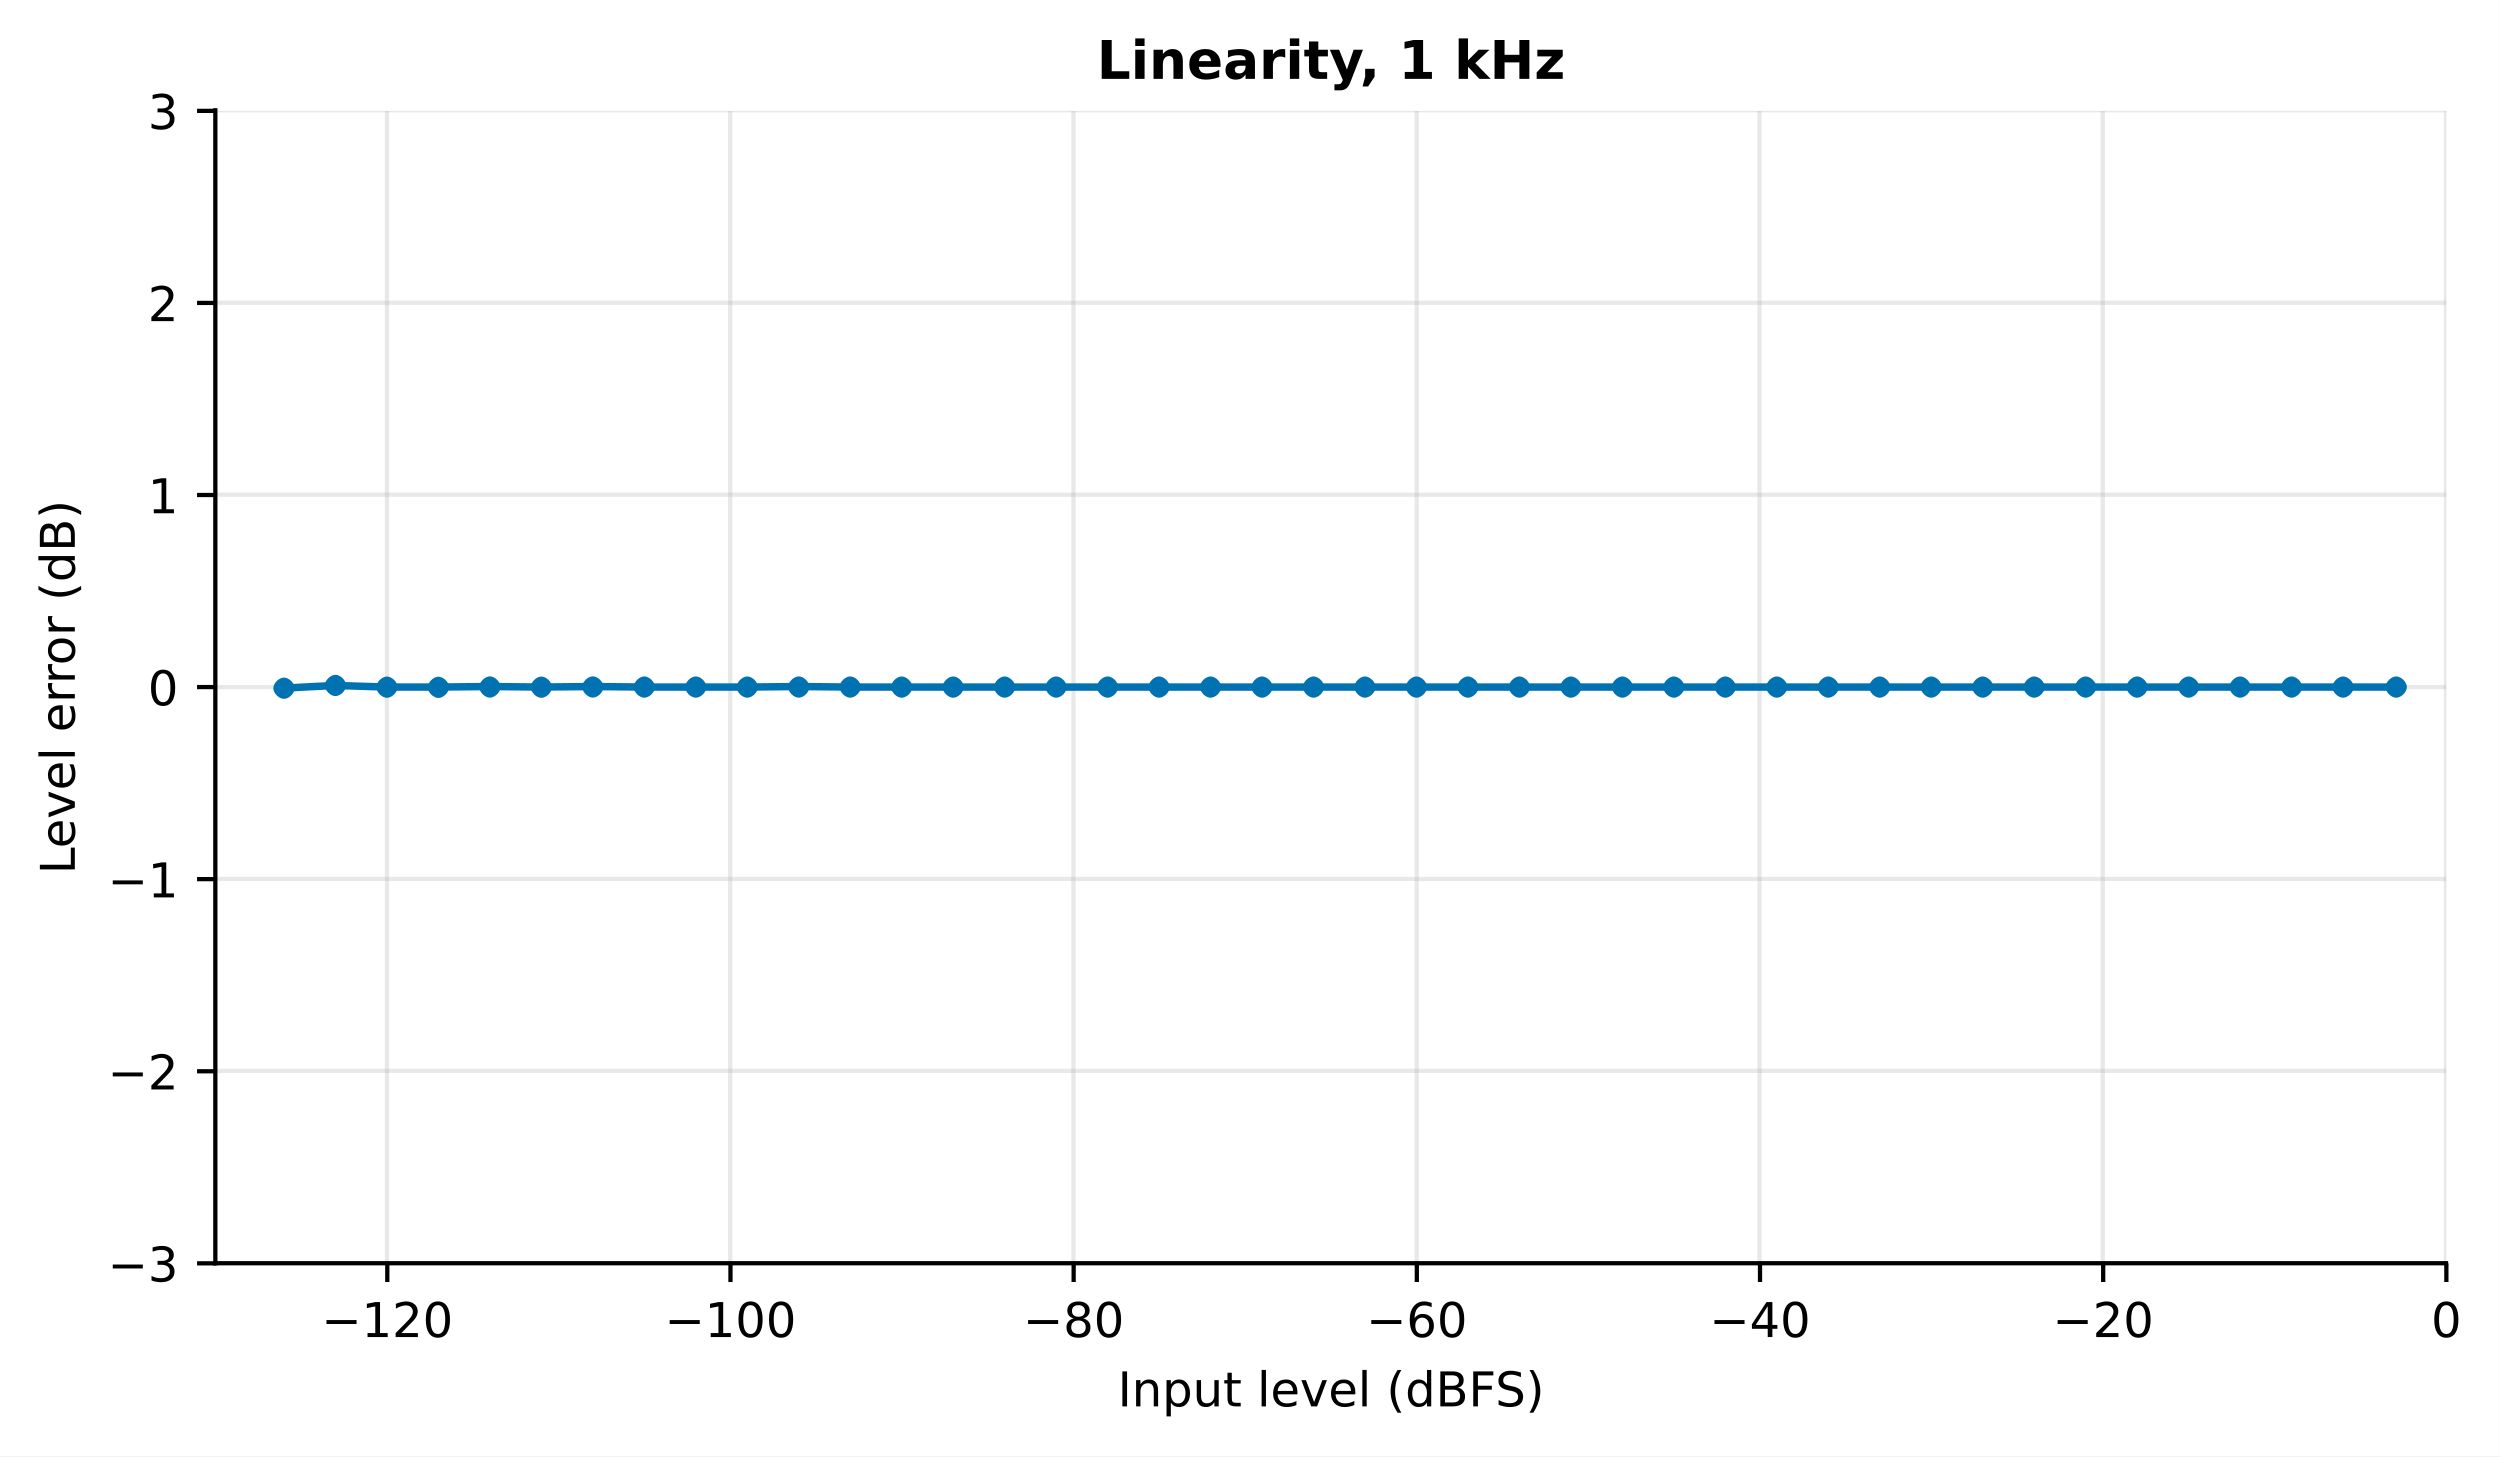
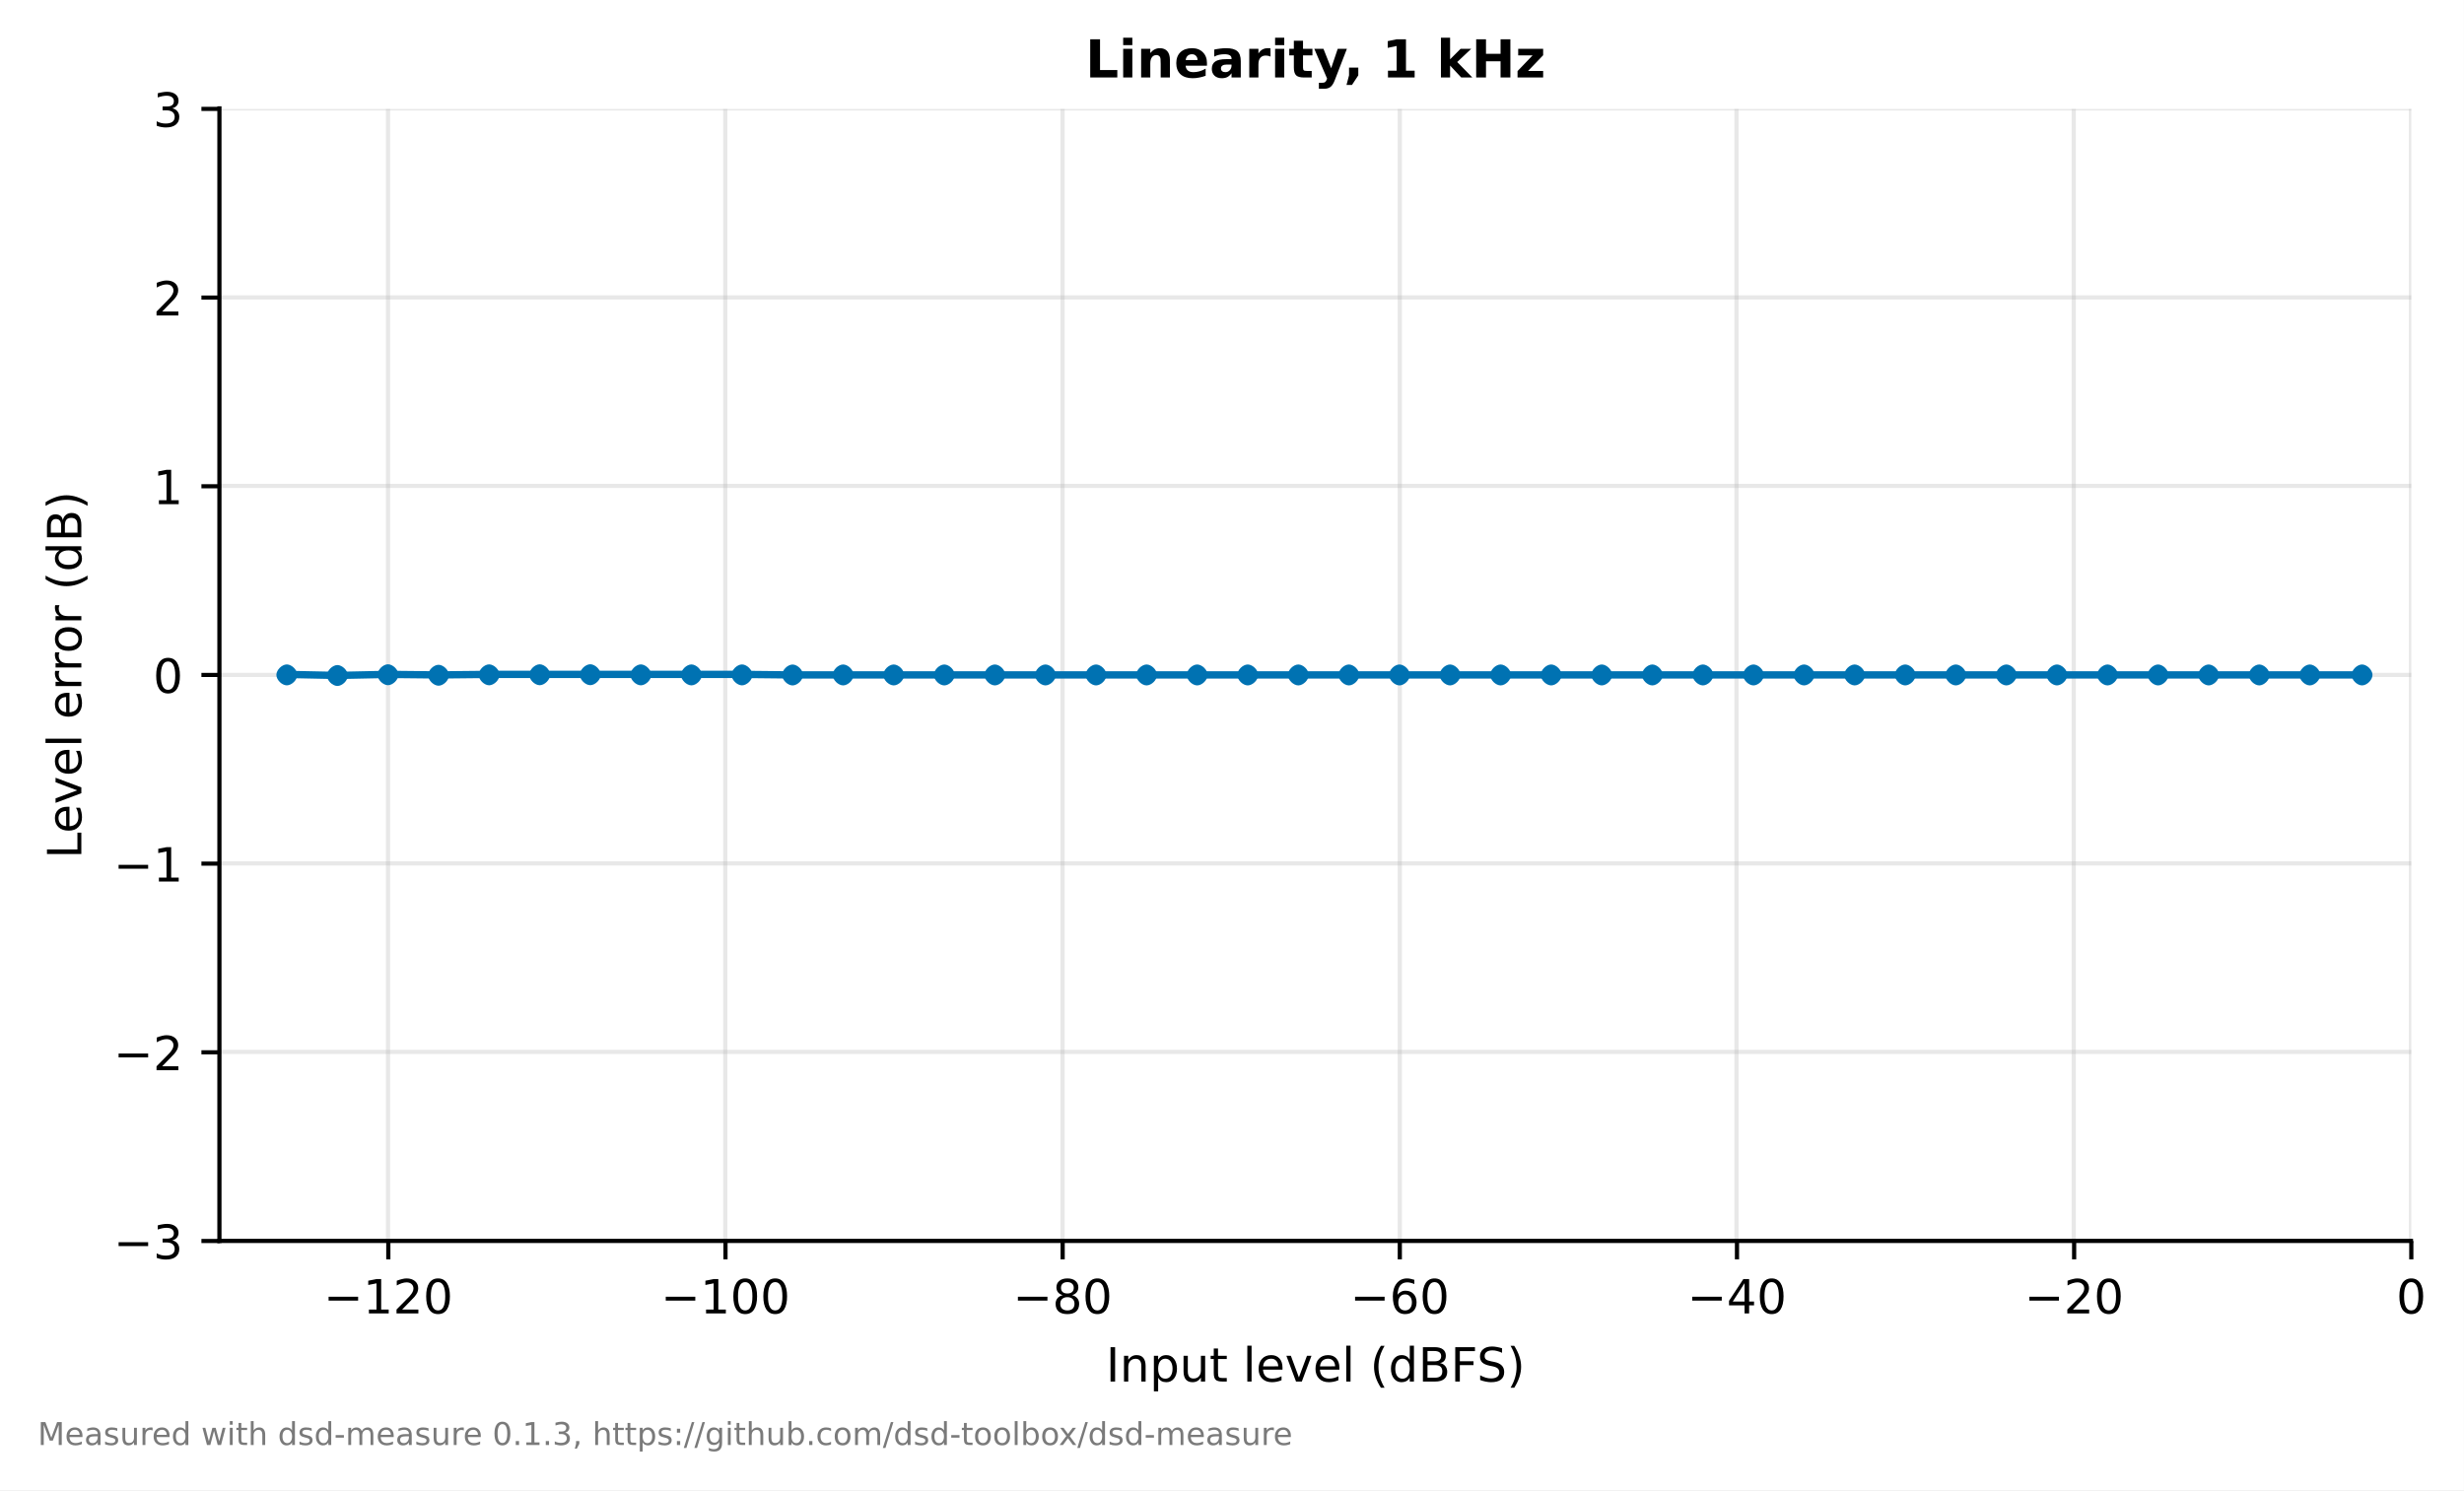
- <svg xmlns="http://www.w3.org/2000/svg" xmlns:xlink="http://www.w3.org/1999/xlink" width="469.032pt" height="273.215pt" viewBox="0 0 469.032 273.215" version="1.1">
+ <svg xmlns="http://www.w3.org/2000/svg" xmlns:xlink="http://www.w3.org/1999/xlink" width="470.525pt" height="284.617pt" viewBox="0 0 470.525 284.617" version="1.1">
  <defs>
    <style type="text/css">*{stroke-linejoin: round; stroke-linecap: butt}</style>
  </defs>
  <g id="figure_1">
    <g id="patch_1">
-       <path d="M 0 273.2  L 469.0 273.2  L 469.0 0  L 0 0  z " style="fill: #ffffff" />
+       <path d="M 0 284.6  L 470.5 284.6  L 470.5 0  L 0 0  z " style="fill: #ffffff" />
    </g>
    <g id="axes_1">
      <g id="patch_2">
-         <path d="M 40.4 237.0  L 458.9 237.0  L 458.9 20.7  L 40.4 20.7  z " style="fill: #ffffff" />
+         <path d="M 41.9 237.0  L 460.4 237.0  L 460.4 20.7  L 41.9 20.7  z " style="fill: #ffffff" />
      </g>
      <g id="matplotlib.axis_1">
        <g id="xtick_1">
          <g id="line2d_1">
-             <path d="M 72.6 237.0  L 72.6 20.7  " clip-path="url(#pd744ddaa86)" style="fill: none; stroke: #b0b0b0; stroke-opacity: 0.3; stroke-width: 0.8; stroke-linecap: square" />
+             <path d="M 74.1 237.0  L 74.1 20.7  " clip-path="url(#p55fefe2a74)" style="fill: none; stroke: #b0b0b0; stroke-opacity: 0.3; stroke-width: 0.8; stroke-linecap: square" />
          </g>
          <g id="line2d_2">
            <defs>
              <path id="m8cd0ebf494" d="M 0 0  L 0 3.5  " style="stroke: #000000; stroke-width: 0.8" />
            </defs>
            <g>
-               <use xlink:href="#m8cd0ebf494" x="72.661" y="237.014" style="stroke: #000000; stroke-width: 0.8" />
+               <use xlink:href="#m8cd0ebf494" x="74.154" y="237.014" style="stroke: #000000; stroke-width: 0.8" />
            </g>
          </g>
          <g id="text_1">
-             <text style="font-size: 9px; font-family: 'DejaVu Sans', 'Bitstream Vera Sans', 'Computer Modern Sans Serif', 'Lucida Grande', 'Verdana', 'Geneva', 'Lucid', 'Arial', 'Helvetica', 'Avant Garde', sans-serif; text-anchor: middle" x="72.661" y="250.852" transform="rotate(-0 72.66098 250.8523)">−120</text>
+             <text style="font-size: 9px; font-family: 'DejaVu Sans', 'Bitstream Vera Sans', 'Computer Modern Sans Serif', 'Lucida Grande', 'Verdana', 'Geneva', 'Lucid', 'Arial', 'Helvetica', 'Avant Garde', sans-serif; text-anchor: middle" x="74.154" y="250.852" transform="rotate(-0 74.15442 250.8523)">−120</text>
          </g>
        </g>
        <g id="xtick_2">
          <g id="line2d_3">
-             <path d="M 137.0 237.0  L 137.0 20.7  " clip-path="url(#pd744ddaa86)" style="fill: none; stroke: #b0b0b0; stroke-opacity: 0.3; stroke-width: 0.8; stroke-linecap: square" />
+             <path d="M 138.5 237.0  L 138.5 20.7  " clip-path="url(#p55fefe2a74)" style="fill: none; stroke: #b0b0b0; stroke-opacity: 0.3; stroke-width: 0.8; stroke-linecap: square" />
          </g>
          <g id="line2d_4">
            <g>
-               <use xlink:href="#m8cd0ebf494" x="137.046" y="237.014" style="stroke: #000000; stroke-width: 0.8" />
+               <use xlink:href="#m8cd0ebf494" x="138.539" y="237.014" style="stroke: #000000; stroke-width: 0.8" />
            </g>
          </g>
          <g id="text_2">
-             <text style="font-size: 9px; font-family: 'DejaVu Sans', 'Bitstream Vera Sans', 'Computer Modern Sans Serif', 'Lucida Grande', 'Verdana', 'Geneva', 'Lucid', 'Arial', 'Helvetica', 'Avant Garde', sans-serif; text-anchor: middle" x="137.046" y="250.852" transform="rotate(-0 137.0456 250.8523)">−100</text>
+             <text style="font-size: 9px; font-family: 'DejaVu Sans', 'Bitstream Vera Sans', 'Computer Modern Sans Serif', 'Lucida Grande', 'Verdana', 'Geneva', 'Lucid', 'Arial', 'Helvetica', 'Avant Garde', sans-serif; text-anchor: middle" x="138.539" y="250.852" transform="rotate(-0 138.539 250.8523)">−100</text>
          </g>
        </g>
        <g id="xtick_3">
          <g id="line2d_5">
-             <path d="M 201.4 237.0  L 201.4 20.7  " clip-path="url(#pd744ddaa86)" style="fill: none; stroke: #b0b0b0; stroke-opacity: 0.3; stroke-width: 0.8; stroke-linecap: square" />
+             <path d="M 202.9 237.0  L 202.9 20.7  " clip-path="url(#p55fefe2a74)" style="fill: none; stroke: #b0b0b0; stroke-opacity: 0.3; stroke-width: 0.8; stroke-linecap: square" />
          </g>
          <g id="line2d_6">
            <g>
-               <use xlink:href="#m8cd0ebf494" x="201.43" y="237.014" style="stroke: #000000; stroke-width: 0.8" />
+               <use xlink:href="#m8cd0ebf494" x="202.924" y="237.014" style="stroke: #000000; stroke-width: 0.8" />
            </g>
          </g>
          <g id="text_3">
-             <text style="font-size: 9px; font-family: 'DejaVu Sans', 'Bitstream Vera Sans', 'Computer Modern Sans Serif', 'Lucida Grande', 'Verdana', 'Geneva', 'Lucid', 'Arial', 'Helvetica', 'Avant Garde', sans-serif; text-anchor: middle" x="201.43" y="250.852" transform="rotate(-0 201.4302 250.8523)">−80</text>
+             <text style="font-size: 9px; font-family: 'DejaVu Sans', 'Bitstream Vera Sans', 'Computer Modern Sans Serif', 'Lucida Grande', 'Verdana', 'Geneva', 'Lucid', 'Arial', 'Helvetica', 'Avant Garde', sans-serif; text-anchor: middle" x="202.924" y="250.852" transform="rotate(-0 202.9236 250.8523)">−80</text>
          </g>
        </g>
        <g id="xtick_4">
          <g id="line2d_7">
-             <path d="M 265.8 237.0  L 265.8 20.7  " clip-path="url(#pd744ddaa86)" style="fill: none; stroke: #b0b0b0; stroke-opacity: 0.3; stroke-width: 0.8; stroke-linecap: square" />
+             <path d="M 267.3 237.0  L 267.3 20.7  " clip-path="url(#p55fefe2a74)" style="fill: none; stroke: #b0b0b0; stroke-opacity: 0.3; stroke-width: 0.8; stroke-linecap: square" />
          </g>
          <g id="line2d_8">
            <g>
-               <use xlink:href="#m8cd0ebf494" x="265.815" y="237.014" style="stroke: #000000; stroke-width: 0.8" />
+               <use xlink:href="#m8cd0ebf494" x="267.308" y="237.014" style="stroke: #000000; stroke-width: 0.8" />
            </g>
          </g>
          <g id="text_4">
-             <text style="font-size: 9px; font-family: 'DejaVu Sans', 'Bitstream Vera Sans', 'Computer Modern Sans Serif', 'Lucida Grande', 'Verdana', 'Geneva', 'Lucid', 'Arial', 'Helvetica', 'Avant Garde', sans-serif; text-anchor: middle" x="265.815" y="250.852" transform="rotate(-0 265.8148 250.8523)">−60</text>
+             <text style="font-size: 9px; font-family: 'DejaVu Sans', 'Bitstream Vera Sans', 'Computer Modern Sans Serif', 'Lucida Grande', 'Verdana', 'Geneva', 'Lucid', 'Arial', 'Helvetica', 'Avant Garde', sans-serif; text-anchor: middle" x="267.308" y="250.852" transform="rotate(-0 267.3083 250.8523)">−60</text>
          </g>
        </g>
        <g id="xtick_5">
          <g id="line2d_9">
-             <path d="M 330.1 237.0  L 330.1 20.7  " clip-path="url(#pd744ddaa86)" style="fill: none; stroke: #b0b0b0; stroke-opacity: 0.3; stroke-width: 0.8; stroke-linecap: square" />
+             <path d="M 331.6 237.0  L 331.6 20.7  " clip-path="url(#p55fefe2a74)" style="fill: none; stroke: #b0b0b0; stroke-opacity: 0.3; stroke-width: 0.8; stroke-linecap: square" />
          </g>
          <g id="line2d_10">
            <g>
-               <use xlink:href="#m8cd0ebf494" x="330.199" y="237.014" style="stroke: #000000; stroke-width: 0.8" />
+               <use xlink:href="#m8cd0ebf494" x="331.693" y="237.014" style="stroke: #000000; stroke-width: 0.8" />
            </g>
          </g>
          <g id="text_5">
-             <text style="font-size: 9px; font-family: 'DejaVu Sans', 'Bitstream Vera Sans', 'Computer Modern Sans Serif', 'Lucida Grande', 'Verdana', 'Geneva', 'Lucid', 'Arial', 'Helvetica', 'Avant Garde', sans-serif; text-anchor: middle" x="330.199" y="250.852" transform="rotate(-0 330.1994 250.8523)">−40</text>
+             <text style="font-size: 9px; font-family: 'DejaVu Sans', 'Bitstream Vera Sans', 'Computer Modern Sans Serif', 'Lucida Grande', 'Verdana', 'Geneva', 'Lucid', 'Arial', 'Helvetica', 'Avant Garde', sans-serif; text-anchor: middle" x="331.693" y="250.852" transform="rotate(-0 331.6929 250.8523)">−40</text>
          </g>
        </g>
        <g id="xtick_6">
          <g id="line2d_11">
-             <path d="M 394.5 237.0  L 394.5 20.7  " clip-path="url(#pd744ddaa86)" style="fill: none; stroke: #b0b0b0; stroke-opacity: 0.3; stroke-width: 0.8; stroke-linecap: square" />
+             <path d="M 396.0 237.0  L 396.0 20.7  " clip-path="url(#p55fefe2a74)" style="fill: none; stroke: #b0b0b0; stroke-opacity: 0.3; stroke-width: 0.8; stroke-linecap: square" />
          </g>
          <g id="line2d_12">
            <g>
-               <use xlink:href="#m8cd0ebf494" x="394.584" y="237.014" style="stroke: #000000; stroke-width: 0.8" />
+               <use xlink:href="#m8cd0ebf494" x="396.077" y="237.014" style="stroke: #000000; stroke-width: 0.8" />
            </g>
          </g>
          <g id="text_6">
-             <text style="font-size: 9px; font-family: 'DejaVu Sans', 'Bitstream Vera Sans', 'Computer Modern Sans Serif', 'Lucida Grande', 'Verdana', 'Geneva', 'Lucid', 'Arial', 'Helvetica', 'Avant Garde', sans-serif; text-anchor: middle" x="394.584" y="250.852" transform="rotate(-0 394.5841 250.8523)">−20</text>
+             <text style="font-size: 9px; font-family: 'DejaVu Sans', 'Bitstream Vera Sans', 'Computer Modern Sans Serif', 'Lucida Grande', 'Verdana', 'Geneva', 'Lucid', 'Arial', 'Helvetica', 'Avant Garde', sans-serif; text-anchor: middle" x="396.077" y="250.852" transform="rotate(-0 396.0775 250.8523)">−20</text>
          </g>
        </g>
        <g id="xtick_7">
          <g id="line2d_13">
-             <path d="M 458.9 237.0  L 458.9 20.7  " clip-path="url(#pd744ddaa86)" style="fill: none; stroke: #b0b0b0; stroke-opacity: 0.3; stroke-width: 0.8; stroke-linecap: square" />
+             <path d="M 460.4 237.0  L 460.4 20.7  " clip-path="url(#p55fefe2a74)" style="fill: none; stroke: #b0b0b0; stroke-opacity: 0.3; stroke-width: 0.8; stroke-linecap: square" />
          </g>
          <g id="line2d_14">
            <g>
-               <use xlink:href="#m8cd0ebf494" x="458.969" y="237.014" style="stroke: #000000; stroke-width: 0.8" />
+               <use xlink:href="#m8cd0ebf494" x="460.462" y="237.014" style="stroke: #000000; stroke-width: 0.8" />
            </g>
          </g>
          <g id="text_7">
-             <text style="font-size: 9px; font-family: 'DejaVu Sans', 'Bitstream Vera Sans', 'Computer Modern Sans Serif', 'Lucida Grande', 'Verdana', 'Geneva', 'Lucid', 'Arial', 'Helvetica', 'Avant Garde', sans-serif; text-anchor: middle" x="458.969" y="250.852" transform="rotate(-0 458.9687 250.8523)">0</text>
+             <text style="font-size: 9px; font-family: 'DejaVu Sans', 'Bitstream Vera Sans', 'Computer Modern Sans Serif', 'Lucida Grande', 'Verdana', 'Geneva', 'Lucid', 'Arial', 'Helvetica', 'Avant Garde', sans-serif; text-anchor: middle" x="460.462" y="250.852" transform="rotate(-0 460.4621 250.8523)">0</text>
          </g>
        </g>
        <g id="text_8">
-           <text style="font-size: 9px; font-family: 'DejaVu Sans', 'Bitstream Vera Sans', 'Computer Modern Sans Serif', 'Lucida Grande', 'Verdana', 'Geneva', 'Lucid', 'Arial', 'Helvetica', 'Avant Garde', sans-serif; text-anchor: middle" x="249.719" y="263.853" transform="rotate(-0 249.7187 263.853)">Input level (dBFS)</text>
+           <text style="font-size: 9px; font-family: 'DejaVu Sans', 'Bitstream Vera Sans', 'Computer Modern Sans Serif', 'Lucida Grande', 'Verdana', 'Geneva', 'Lucid', 'Arial', 'Helvetica', 'Avant Garde', sans-serif; text-anchor: middle" x="251.212" y="263.853" transform="rotate(-0 251.2121 263.853)">Input level (dBFS)</text>
        </g>
      </g>
      <g id="matplotlib.axis_2">
        <g id="ytick_1">
          <g id="line2d_15">
-             <path d="M 40.4 237.0  L 458.9 237.0  " clip-path="url(#pd744ddaa86)" style="fill: none; stroke: #b0b0b0; stroke-opacity: 0.3; stroke-width: 0.8; stroke-linecap: square" />
+             <path d="M 41.9 237.0  L 460.4 237.0  " clip-path="url(#p55fefe2a74)" style="fill: none; stroke: #b0b0b0; stroke-opacity: 0.3; stroke-width: 0.8; stroke-linecap: square" />
          </g>
          <g id="line2d_16">
            <defs>
              <path id="mc18d02b6f9" d="M 0 0  L -3.5 0  " style="stroke: #000000; stroke-width: 0.8" />
            </defs>
            <g>
-               <use xlink:href="#mc18d02b6f9" x="40.469" y="237.014" style="stroke: #000000; stroke-width: 0.8" />
+               <use xlink:href="#mc18d02b6f9" x="41.962" y="237.014" style="stroke: #000000; stroke-width: 0.8" />
            </g>
          </g>
          <g id="text_9">
-             <text style="font-size: 9px; font-family: 'DejaVu Sans', 'Bitstream Vera Sans', 'Computer Modern Sans Serif', 'Lucida Grande', 'Verdana', 'Geneva', 'Lucid', 'Arial', 'Helvetica', 'Avant Garde', sans-serif; text-anchor: end" x="33.469" y="240.433" transform="rotate(-0 33.46867 240.4334)">−3</text>
+             <text style="font-size: 9px; font-family: 'DejaVu Sans', 'Bitstream Vera Sans', 'Computer Modern Sans Serif', 'Lucida Grande', 'Verdana', 'Geneva', 'Lucid', 'Arial', 'Helvetica', 'Avant Garde', sans-serif; text-anchor: end" x="34.962" y="240.433" transform="rotate(-0 34.96211 240.4334)">−3</text>
          </g>
        </g>
        <g id="ytick_2">
          <g id="line2d_17">
-             <path d="M 40.4 200.9  L 458.9 200.9  " clip-path="url(#pd744ddaa86)" style="fill: none; stroke: #b0b0b0; stroke-opacity: 0.3; stroke-width: 0.8; stroke-linecap: square" />
+             <path d="M 41.9 200.9  L 460.4 200.9  " clip-path="url(#p55fefe2a74)" style="fill: none; stroke: #b0b0b0; stroke-opacity: 0.3; stroke-width: 0.8; stroke-linecap: square" />
          </g>
          <g id="line2d_18">
            <g>
-               <use xlink:href="#mc18d02b6f9" x="40.469" y="200.978" style="stroke: #000000; stroke-width: 0.8" />
+               <use xlink:href="#mc18d02b6f9" x="41.962" y="200.978" style="stroke: #000000; stroke-width: 0.8" />
            </g>
          </g>
          <g id="text_10">
-             <text style="font-size: 9px; font-family: 'DejaVu Sans', 'Bitstream Vera Sans', 'Computer Modern Sans Serif', 'Lucida Grande', 'Verdana', 'Geneva', 'Lucid', 'Arial', 'Helvetica', 'Avant Garde', sans-serif; text-anchor: end" x="33.469" y="204.397" transform="rotate(-0 33.46867 204.3974)">−2</text>
+             <text style="font-size: 9px; font-family: 'DejaVu Sans', 'Bitstream Vera Sans', 'Computer Modern Sans Serif', 'Lucida Grande', 'Verdana', 'Geneva', 'Lucid', 'Arial', 'Helvetica', 'Avant Garde', sans-serif; text-anchor: end" x="34.962" y="204.397" transform="rotate(-0 34.96211 204.3974)">−2</text>
          </g>
        </g>
        <g id="ytick_3">
          <g id="line2d_19">
-             <path d="M 40.4 164.9  L 458.9 164.9  " clip-path="url(#pd744ddaa86)" style="fill: none; stroke: #b0b0b0; stroke-opacity: 0.3; stroke-width: 0.8; stroke-linecap: square" />
+             <path d="M 41.9 164.9  L 460.4 164.9  " clip-path="url(#p55fefe2a74)" style="fill: none; stroke: #b0b0b0; stroke-opacity: 0.3; stroke-width: 0.8; stroke-linecap: square" />
          </g>
          <g id="line2d_20">
            <g>
-               <use xlink:href="#mc18d02b6f9" x="40.469" y="164.942" style="stroke: #000000; stroke-width: 0.8" />
+               <use xlink:href="#mc18d02b6f9" x="41.962" y="164.942" style="stroke: #000000; stroke-width: 0.8" />
            </g>
          </g>
          <g id="text_11">
-             <text style="font-size: 9px; font-family: 'DejaVu Sans', 'Bitstream Vera Sans', 'Computer Modern Sans Serif', 'Lucida Grande', 'Verdana', 'Geneva', 'Lucid', 'Arial', 'Helvetica', 'Avant Garde', sans-serif; text-anchor: end" x="33.469" y="168.361" transform="rotate(-0 33.46867 168.3614)">−1</text>
+             <text style="font-size: 9px; font-family: 'DejaVu Sans', 'Bitstream Vera Sans', 'Computer Modern Sans Serif', 'Lucida Grande', 'Verdana', 'Geneva', 'Lucid', 'Arial', 'Helvetica', 'Avant Garde', sans-serif; text-anchor: end" x="34.962" y="168.361" transform="rotate(-0 34.96211 168.3614)">−1</text>
          </g>
        </g>
        <g id="ytick_4">
          <g id="line2d_21">
-             <path d="M 40.4 128.9  L 458.9 128.9  " clip-path="url(#pd744ddaa86)" style="fill: none; stroke: #b0b0b0; stroke-opacity: 0.3; stroke-width: 0.8; stroke-linecap: square" />
+             <path d="M 41.9 128.9  L 460.4 128.9  " clip-path="url(#p55fefe2a74)" style="fill: none; stroke: #b0b0b0; stroke-opacity: 0.3; stroke-width: 0.8; stroke-linecap: square" />
          </g>
          <g id="line2d_22">
            <g>
-               <use xlink:href="#mc18d02b6f9" x="40.469" y="128.906" style="stroke: #000000; stroke-width: 0.8" />
+               <use xlink:href="#mc18d02b6f9" x="41.962" y="128.906" style="stroke: #000000; stroke-width: 0.8" />
            </g>
          </g>
          <g id="text_12">
-             <text style="font-size: 9px; font-family: 'DejaVu Sans', 'Bitstream Vera Sans', 'Computer Modern Sans Serif', 'Lucida Grande', 'Verdana', 'Geneva', 'Lucid', 'Arial', 'Helvetica', 'Avant Garde', sans-serif; text-anchor: end" x="33.469" y="132.325" transform="rotate(-0 33.46867 132.3254)">0</text>
+             <text style="font-size: 9px; font-family: 'DejaVu Sans', 'Bitstream Vera Sans', 'Computer Modern Sans Serif', 'Lucida Grande', 'Verdana', 'Geneva', 'Lucid', 'Arial', 'Helvetica', 'Avant Garde', sans-serif; text-anchor: end" x="34.962" y="132.325" transform="rotate(-0 34.96211 132.3254)">0</text>
          </g>
        </g>
        <g id="ytick_5">
          <g id="line2d_23">
-             <path d="M 40.4 92.8  L 458.9 92.8  " clip-path="url(#pd744ddaa86)" style="fill: none; stroke: #b0b0b0; stroke-opacity: 0.3; stroke-width: 0.8; stroke-linecap: square" />
+             <path d="M 41.9 92.8  L 460.4 92.8  " clip-path="url(#p55fefe2a74)" style="fill: none; stroke: #b0b0b0; stroke-opacity: 0.3; stroke-width: 0.8; stroke-linecap: square" />
          </g>
          <g id="line2d_24">
            <g>
-               <use xlink:href="#mc18d02b6f9" x="40.469" y="92.87" style="stroke: #000000; stroke-width: 0.8" />
+               <use xlink:href="#mc18d02b6f9" x="41.962" y="92.87" style="stroke: #000000; stroke-width: 0.8" />
            </g>
          </g>
          <g id="text_13">
-             <text style="font-size: 9px; font-family: 'DejaVu Sans', 'Bitstream Vera Sans', 'Computer Modern Sans Serif', 'Lucida Grande', 'Verdana', 'Geneva', 'Lucid', 'Arial', 'Helvetica', 'Avant Garde', sans-serif; text-anchor: end" x="33.469" y="96.289" transform="rotate(-0 33.46867 96.28938)">1</text>
+             <text style="font-size: 9px; font-family: 'DejaVu Sans', 'Bitstream Vera Sans', 'Computer Modern Sans Serif', 'Lucida Grande', 'Verdana', 'Geneva', 'Lucid', 'Arial', 'Helvetica', 'Avant Garde', sans-serif; text-anchor: end" x="34.962" y="96.289" transform="rotate(-0 34.96211 96.28938)">1</text>
          </g>
        </g>
        <g id="ytick_6">
          <g id="line2d_25">
-             <path d="M 40.4 56.8  L 458.9 56.8  " clip-path="url(#pd744ddaa86)" style="fill: none; stroke: #b0b0b0; stroke-opacity: 0.3; stroke-width: 0.8; stroke-linecap: square" />
+             <path d="M 41.9 56.8  L 460.4 56.8  " clip-path="url(#p55fefe2a74)" style="fill: none; stroke: #b0b0b0; stroke-opacity: 0.3; stroke-width: 0.8; stroke-linecap: square" />
          </g>
          <g id="line2d_26">
            <g>
-               <use xlink:href="#mc18d02b6f9" x="40.469" y="56.834" style="stroke: #000000; stroke-width: 0.8" />
+               <use xlink:href="#mc18d02b6f9" x="41.962" y="56.834" style="stroke: #000000; stroke-width: 0.8" />
            </g>
          </g>
          <g id="text_14">
-             <text style="font-size: 9px; font-family: 'DejaVu Sans', 'Bitstream Vera Sans', 'Computer Modern Sans Serif', 'Lucida Grande', 'Verdana', 'Geneva', 'Lucid', 'Arial', 'Helvetica', 'Avant Garde', sans-serif; text-anchor: end" x="33.469" y="60.253" transform="rotate(-0 33.46867 60.25338)">2</text>
+             <text style="font-size: 9px; font-family: 'DejaVu Sans', 'Bitstream Vera Sans', 'Computer Modern Sans Serif', 'Lucida Grande', 'Verdana', 'Geneva', 'Lucid', 'Arial', 'Helvetica', 'Avant Garde', sans-serif; text-anchor: end" x="34.962" y="60.253" transform="rotate(-0 34.96211 60.25338)">2</text>
          </g>
        </g>
        <g id="ytick_7">
          <g id="line2d_27">
-             <path d="M 40.4 20.7  L 458.9 20.7  " clip-path="url(#pd744ddaa86)" style="fill: none; stroke: #b0b0b0; stroke-opacity: 0.3; stroke-width: 0.8; stroke-linecap: square" />
+             <path d="M 41.9 20.7  L 460.4 20.7  " clip-path="url(#p55fefe2a74)" style="fill: none; stroke: #b0b0b0; stroke-opacity: 0.3; stroke-width: 0.8; stroke-linecap: square" />
          </g>
          <g id="line2d_28">
            <g>
-               <use xlink:href="#mc18d02b6f9" x="40.469" y="20.798" style="stroke: #000000; stroke-width: 0.8" />
+               <use xlink:href="#mc18d02b6f9" x="41.962" y="20.798" style="stroke: #000000; stroke-width: 0.8" />
            </g>
          </g>
          <g id="text_15">
-             <text style="font-size: 9px; font-family: 'DejaVu Sans', 'Bitstream Vera Sans', 'Computer Modern Sans Serif', 'Lucida Grande', 'Verdana', 'Geneva', 'Lucid', 'Arial', 'Helvetica', 'Avant Garde', sans-serif; text-anchor: end" x="33.469" y="24.217" transform="rotate(-0 33.46867 24.21738)">3</text>
+             <text style="font-size: 9px; font-family: 'DejaVu Sans', 'Bitstream Vera Sans', 'Computer Modern Sans Serif', 'Lucida Grande', 'Verdana', 'Geneva', 'Lucid', 'Arial', 'Helvetica', 'Avant Garde', sans-serif; text-anchor: end" x="34.962" y="24.217" transform="rotate(-0 34.96211 24.21738)">3</text>
          </g>
        </g>
        <g id="text_16">
-           <text style="font-size: 9px; font-family: 'DejaVu Sans', 'Bitstream Vera Sans', 'Computer Modern Sans Serif', 'Lucida Grande', 'Verdana', 'Geneva', 'Lucid', 'Arial', 'Helvetica', 'Avant Garde', sans-serif; text-anchor: middle" x="14.039" y="128.906" transform="rotate(-90 14.03859 128.9064)">Level error (dB)</text>
+           <text style="font-size: 9px; font-family: 'DejaVu Sans', 'Bitstream Vera Sans', 'Computer Modern Sans Serif', 'Lucida Grande', 'Verdana', 'Geneva', 'Lucid', 'Arial', 'Helvetica', 'Avant Garde', sans-serif; text-anchor: middle" x="15.532" y="128.906" transform="rotate(-90 15.53203 128.9064)">Level error (dB)</text>
        </g>
      </g>
      <g id="line2d_29">
-         <path d="M 449.5 128.9  L 439.5 128.9  L 429.9 128.9  L 420.2 128.9  L 410.6 128.9  L 400.9 128.9  L 391.2 128.9  L 381.6 128.9  L 371.9 128.9  L 362.3 128.9  L 352.6 128.9  L 343.0 128.9  L 333.3 128.9  L 323.6 128.9  L 314.0 128.9  L 304.3 128.9  L 294.7 128.9  L 285.0 128.9  L 275.4 128.9  L 265.7 128.9  L 256.0 128.9  L 246.4 128.9  L 236.7 128.9  L 227.1 128.9  L 217.4 128.9  L 207.8 128.9  L 198.1 128.9  L 188.4 128.9  L 178.8 128.9  L 169.1 128.9  L 159.5 128.9  L 149.8 128.8  L 140.1 128.9  L 130.5 128.9  L 120.8 128.9  L 111.2 128.8  L 101.5 128.9  L 91.9 128.8  L 82.2 128.9  L 72.5 128.9  L 62.9 128.6  L 53.2 129.1  " clip-path="url(#pd744ddaa86)" style="fill: none; stroke: #0072b2; stroke-width: 1.4; stroke-linecap: square" />
+         <path d="M 451.0 128.9  L 441.0 128.9  L 431.4 128.9  L 421.7 128.9  L 412.1 128.9  L 402.4 128.9  L 392.7 128.9  L 383.1 128.9  L 373.4 128.9  L 363.8 128.9  L 354.1 128.9  L 344.5 128.9  L 334.8 128.9  L 325.1 128.9  L 315.5 128.9  L 305.8 128.9  L 296.2 128.9  L 286.5 128.9  L 276.8 128.9  L 267.2 128.9  L 257.5 128.9  L 247.9 128.9  L 238.2 128.9  L 228.6 128.9  L 218.9 128.9  L 209.2 128.9  L 199.6 128.9  L 189.9 128.9  L 180.3 128.9  L 170.6 128.9  L 161.0 128.9  L 151.3 128.9  L 141.6 128.8  L 132.0 128.8  L 122.3 128.8  L 112.7 128.8  L 103.0 128.8  L 93.4 128.8  L 83.7 128.9  L 74.0 128.8  L 64.4 129.0  L 54.7 128.8  " clip-path="url(#p55fefe2a74)" style="fill: none; stroke: #0072b2; stroke-width: 1.4; stroke-linecap: square" />
        <defs>
          <path id="m65cd096fe2" d="M 0 1.5  C 0.3 1.5 0.7 1.3 1.0 1.0  C 1.3 0.7 1.5 0.3 1.5 0  C 1.5 -0.3 1.3 -0.7 1.0 -1.0  C 0.7 -1.3 0.3 -1.5 0 -1.5  C -0.3 -1.5 -0.7 -1.3 -1.0 -1.0  C -1.3 -0.7 -1.5 -0.3 -1.5 0  C -1.5 0.3 -1.3 0.7 -1.0 1.0  C -0.7 1.3 -0.3 1.5 0 1.5  z " style="stroke: #0072b2" />
        </defs>
-         <g clip-path="url(#pd744ddaa86)">
-           <use xlink:href="#m65cd096fe2" x="449.561" y="128.905" style="fill: #0072b2; stroke: #0072b2" />
-           <use xlink:href="#m65cd096fe2" x="439.587" y="128.906" style="fill: #0072b2; stroke: #0072b2" />
-           <use xlink:href="#m65cd096fe2" x="429.929" y="128.906" style="fill: #0072b2; stroke: #0072b2" />
-           <use xlink:href="#m65cd096fe2" x="420.272" y="128.906" style="fill: #0072b2; stroke: #0072b2" />
-           <use xlink:href="#m65cd096fe2" x="410.614" y="128.906" style="fill: #0072b2; stroke: #0072b2" />
-           <use xlink:href="#m65cd096fe2" x="400.956" y="128.906" style="fill: #0072b2; stroke: #0072b2" />
-           <use xlink:href="#m65cd096fe2" x="391.299" y="128.906" style="fill: #0072b2; stroke: #0072b2" />
-           <use xlink:href="#m65cd096fe2" x="381.641" y="128.906" style="fill: #0072b2; stroke: #0072b2" />
-           <use xlink:href="#m65cd096fe2" x="371.983" y="128.906" style="fill: #0072b2; stroke: #0072b2" />
-           <use xlink:href="#m65cd096fe2" x="362.325" y="128.906" style="fill: #0072b2; stroke: #0072b2" />
-           <use xlink:href="#m65cd096fe2" x="352.668" y="128.906" style="fill: #0072b2; stroke: #0072b2" />
-           <use xlink:href="#m65cd096fe2" x="343.01" y="128.906" style="fill: #0072b2; stroke: #0072b2" />
-           <use xlink:href="#m65cd096fe2" x="333.352" y="128.906" style="fill: #0072b2; stroke: #0072b2" />
-           <use xlink:href="#m65cd096fe2" x="323.695" y="128.906" style="fill: #0072b2; stroke: #0072b2" />
-           <use xlink:href="#m65cd096fe2" x="314.037" y="128.906" style="fill: #0072b2; stroke: #0072b2" />
-           <use xlink:href="#m65cd096fe2" x="304.379" y="128.906" style="fill: #0072b2; stroke: #0072b2" />
-           <use xlink:href="#m65cd096fe2" x="294.722" y="128.906" style="fill: #0072b2; stroke: #0072b2" />
-           <use xlink:href="#m65cd096fe2" x="285.064" y="128.906" style="fill: #0072b2; stroke: #0072b2" />
-           <use xlink:href="#m65cd096fe2" x="275.406" y="128.906" style="fill: #0072b2; stroke: #0072b2" />
-           <use xlink:href="#m65cd096fe2" x="265.749" y="128.906" style="fill: #0072b2; stroke: #0072b2" />
-           <use xlink:href="#m65cd096fe2" x="256.091" y="128.906" style="fill: #0072b2; stroke: #0072b2" />
-           <use xlink:href="#m65cd096fe2" x="246.433" y="128.906" style="fill: #0072b2; stroke: #0072b2" />
-           <use xlink:href="#m65cd096fe2" x="236.775" y="128.906" style="fill: #0072b2; stroke: #0072b2" />
-           <use xlink:href="#m65cd096fe2" x="227.118" y="128.906" style="fill: #0072b2; stroke: #0072b2" />
-           <use xlink:href="#m65cd096fe2" x="217.46" y="128.907" style="fill: #0072b2; stroke: #0072b2" />
-           <use xlink:href="#m65cd096fe2" x="207.802" y="128.906" style="fill: #0072b2; stroke: #0072b2" />
-           <use xlink:href="#m65cd096fe2" x="198.145" y="128.906" style="fill: #0072b2; stroke: #0072b2" />
-           <use xlink:href="#m65cd096fe2" x="188.487" y="128.906" style="fill: #0072b2; stroke: #0072b2" />
-           <use xlink:href="#m65cd096fe2" x="178.829" y="128.909" style="fill: #0072b2; stroke: #0072b2" />
-           <use xlink:href="#m65cd096fe2" x="169.172" y="128.909" style="fill: #0072b2; stroke: #0072b2" />
-           <use xlink:href="#m65cd096fe2" x="159.514" y="128.903" style="fill: #0072b2; stroke: #0072b2" />
-           <use xlink:href="#m65cd096fe2" x="149.856" y="128.898" style="fill: #0072b2; stroke: #0072b2" />
-           <use xlink:href="#m65cd096fe2" x="140.199" y="128.908" style="fill: #0072b2; stroke: #0072b2" />
-           <use xlink:href="#m65cd096fe2" x="130.541" y="128.903" style="fill: #0072b2; stroke: #0072b2" />
-           <use xlink:href="#m65cd096fe2" x="120.883" y="128.903" style="fill: #0072b2; stroke: #0072b2" />
-           <use xlink:href="#m65cd096fe2" x="111.225" y="128.888" style="fill: #0072b2; stroke: #0072b2" />
-           <use xlink:href="#m65cd096fe2" x="101.568" y="128.926" style="fill: #0072b2; stroke: #0072b2" />
-           <use xlink:href="#m65cd096fe2" x="91.91" y="128.895" style="fill: #0072b2; stroke: #0072b2" />
-           <use xlink:href="#m65cd096fe2" x="82.252" y="128.953" style="fill: #0072b2; stroke: #0072b2" />
-           <use xlink:href="#m65cd096fe2" x="72.595" y="128.924" style="fill: #0072b2; stroke: #0072b2" />
-           <use xlink:href="#m65cd096fe2" x="62.937" y="128.6" style="fill: #0072b2; stroke: #0072b2" />
-           <use xlink:href="#m65cd096fe2" x="53.279" y="129.12" style="fill: #0072b2; stroke: #0072b2" />
+         <g clip-path="url(#p55fefe2a74)">
+           <use xlink:href="#m65cd096fe2" x="451.054" y="128.905" style="fill: #0072b2; stroke: #0072b2" />
+           <use xlink:href="#m65cd096fe2" x="441.08" y="128.906" style="fill: #0072b2; stroke: #0072b2" />
+           <use xlink:href="#m65cd096fe2" x="431.423" y="128.906" style="fill: #0072b2; stroke: #0072b2" />
+           <use xlink:href="#m65cd096fe2" x="421.765" y="128.906" style="fill: #0072b2; stroke: #0072b2" />
+           <use xlink:href="#m65cd096fe2" x="412.107" y="128.906" style="fill: #0072b2; stroke: #0072b2" />
+           <use xlink:href="#m65cd096fe2" x="402.45" y="128.906" style="fill: #0072b2; stroke: #0072b2" />
+           <use xlink:href="#m65cd096fe2" x="392.792" y="128.906" style="fill: #0072b2; stroke: #0072b2" />
+           <use xlink:href="#m65cd096fe2" x="383.134" y="128.906" style="fill: #0072b2; stroke: #0072b2" />
+           <use xlink:href="#m65cd096fe2" x="373.477" y="128.906" style="fill: #0072b2; stroke: #0072b2" />
+           <use xlink:href="#m65cd096fe2" x="363.819" y="128.906" style="fill: #0072b2; stroke: #0072b2" />
+           <use xlink:href="#m65cd096fe2" x="354.161" y="128.906" style="fill: #0072b2; stroke: #0072b2" />
+           <use xlink:href="#m65cd096fe2" x="344.503" y="128.906" style="fill: #0072b2; stroke: #0072b2" />
+           <use xlink:href="#m65cd096fe2" x="334.846" y="128.906" style="fill: #0072b2; stroke: #0072b2" />
+           <use xlink:href="#m65cd096fe2" x="325.188" y="128.906" style="fill: #0072b2; stroke: #0072b2" />
+           <use xlink:href="#m65cd096fe2" x="315.53" y="128.906" style="fill: #0072b2; stroke: #0072b2" />
+           <use xlink:href="#m65cd096fe2" x="305.873" y="128.906" style="fill: #0072b2; stroke: #0072b2" />
+           <use xlink:href="#m65cd096fe2" x="296.215" y="128.906" style="fill: #0072b2; stroke: #0072b2" />
+           <use xlink:href="#m65cd096fe2" x="286.557" y="128.906" style="fill: #0072b2; stroke: #0072b2" />
+           <use xlink:href="#m65cd096fe2" x="276.9" y="128.906" style="fill: #0072b2; stroke: #0072b2" />
+           <use xlink:href="#m65cd096fe2" x="267.242" y="128.906" style="fill: #0072b2; stroke: #0072b2" />
+           <use xlink:href="#m65cd096fe2" x="257.584" y="128.906" style="fill: #0072b2; stroke: #0072b2" />
+           <use xlink:href="#m65cd096fe2" x="247.927" y="128.906" style="fill: #0072b2; stroke: #0072b2" />
+           <use xlink:href="#m65cd096fe2" x="238.269" y="128.906" style="fill: #0072b2; stroke: #0072b2" />
+           <use xlink:href="#m65cd096fe2" x="228.611" y="128.906" style="fill: #0072b2; stroke: #0072b2" />
+           <use xlink:href="#m65cd096fe2" x="218.953" y="128.906" style="fill: #0072b2; stroke: #0072b2" />
+           <use xlink:href="#m65cd096fe2" x="209.296" y="128.907" style="fill: #0072b2; stroke: #0072b2" />
+           <use xlink:href="#m65cd096fe2" x="199.638" y="128.906" style="fill: #0072b2; stroke: #0072b2" />
+           <use xlink:href="#m65cd096fe2" x="189.98" y="128.906" style="fill: #0072b2; stroke: #0072b2" />
+           <use xlink:href="#m65cd096fe2" x="180.323" y="128.908" style="fill: #0072b2; stroke: #0072b2" />
+           <use xlink:href="#m65cd096fe2" x="170.665" y="128.906" style="fill: #0072b2; stroke: #0072b2" />
+           <use xlink:href="#m65cd096fe2" x="161.007" y="128.905" style="fill: #0072b2; stroke: #0072b2" />
+           <use xlink:href="#m65cd096fe2" x="151.35" y="128.912" style="fill: #0072b2; stroke: #0072b2" />
+           <use xlink:href="#m65cd096fe2" x="141.692" y="128.896" style="fill: #0072b2; stroke: #0072b2" />
+           <use xlink:href="#m65cd096fe2" x="132.034" y="128.897" style="fill: #0072b2; stroke: #0072b2" />
+           <use xlink:href="#m65cd096fe2" x="122.377" y="128.89" style="fill: #0072b2; stroke: #0072b2" />
+           <use xlink:href="#m65cd096fe2" x="112.719" y="128.861" style="fill: #0072b2; stroke: #0072b2" />
+           <use xlink:href="#m65cd096fe2" x="103.061" y="128.869" style="fill: #0072b2; stroke: #0072b2" />
+           <use xlink:href="#m65cd096fe2" x="93.403" y="128.883" style="fill: #0072b2; stroke: #0072b2" />
+           <use xlink:href="#m65cd096fe2" x="83.746" y="128.964" style="fill: #0072b2; stroke: #0072b2" />
+           <use xlink:href="#m65cd096fe2" x="74.088" y="128.867" style="fill: #0072b2; stroke: #0072b2" />
+           <use xlink:href="#m65cd096fe2" x="64.43" y="129.014" style="fill: #0072b2; stroke: #0072b2" />
+           <use xlink:href="#m65cd096fe2" x="54.773" y="128.895" style="fill: #0072b2; stroke: #0072b2" />
        </g>
      </g>
      <g id="patch_3">
-         <path d="M 40.4 237.0  L 40.4 20.7  " style="fill: none; stroke: #000000; stroke-width: 0.8; stroke-linejoin: miter; stroke-linecap: square" />
+         <path d="M 41.9 237.0  L 41.9 20.7  " style="fill: none; stroke: #000000; stroke-width: 0.8; stroke-linejoin: miter; stroke-linecap: square" />
      </g>
      <g id="patch_4">
-         <path d="M 40.4 237.0  L 458.9 237.0  " style="fill: none; stroke: #000000; stroke-width: 0.8; stroke-linejoin: miter; stroke-linecap: square" />
+         <path d="M 41.9 237.0  L 460.4 237.0  " style="fill: none; stroke: #000000; stroke-width: 0.8; stroke-linejoin: miter; stroke-linecap: square" />
      </g>
      <g id="text_17">
-         <text style="font-weight: 700; font-size: 10px; font-family: 'DejaVu Sans', 'Bitstream Vera Sans', 'Computer Modern Sans Serif', 'Lucida Grande', 'Verdana', 'Geneva', 'Lucid', 'Arial', 'Helvetica', 'Avant Garde', sans-serif; text-anchor: middle" x="249.719" y="14.798" transform="rotate(-0 249.7187 14.79844)">Linearity, 1 kHz</text>
-       </g>
+         <text style="font-weight: 700; font-size: 10px; font-family: 'DejaVu Sans', 'Bitstream Vera Sans', 'Computer Modern Sans Serif', 'Lucida Grande', 'Verdana', 'Geneva', 'Lucid', 'Arial', 'Helvetica', 'Avant Garde', sans-serif; text-anchor: middle" x="251.212" y="14.798" transform="rotate(-0 251.2121 14.79844)">Linearity, 1 kHz</text>
+       </g>
+     </g>
+     <g id="text_18">
+       <text style="font-size: 6px; font-family: 'DejaVu Sans', 'Bitstream Vera Sans', 'Computer Modern Sans Serif', 'Lucida Grande', 'Verdana', 'Geneva', 'Lucid', 'Arial', 'Helvetica', 'Avant Garde', sans-serif; text-anchor: start; fill: #7a7a7a" x="7.2" y="275.976" transform="rotate(-0 7.2 275.9756)">Measured with dsd-measure 0.1.3, https://github.com/dsd-toolbox/dsd-measure</text>
    </g>
  </g>
  <defs>
-     <clipPath id="pd744ddaa86">
-       <rect x="40.469" y="20.798" width="418.5" height="216.216" />
+     <clipPath id="p55fefe2a74">
+       <rect x="41.962" y="20.798" width="418.5" height="216.216" />
    </clipPath>
  </defs>
</svg>
